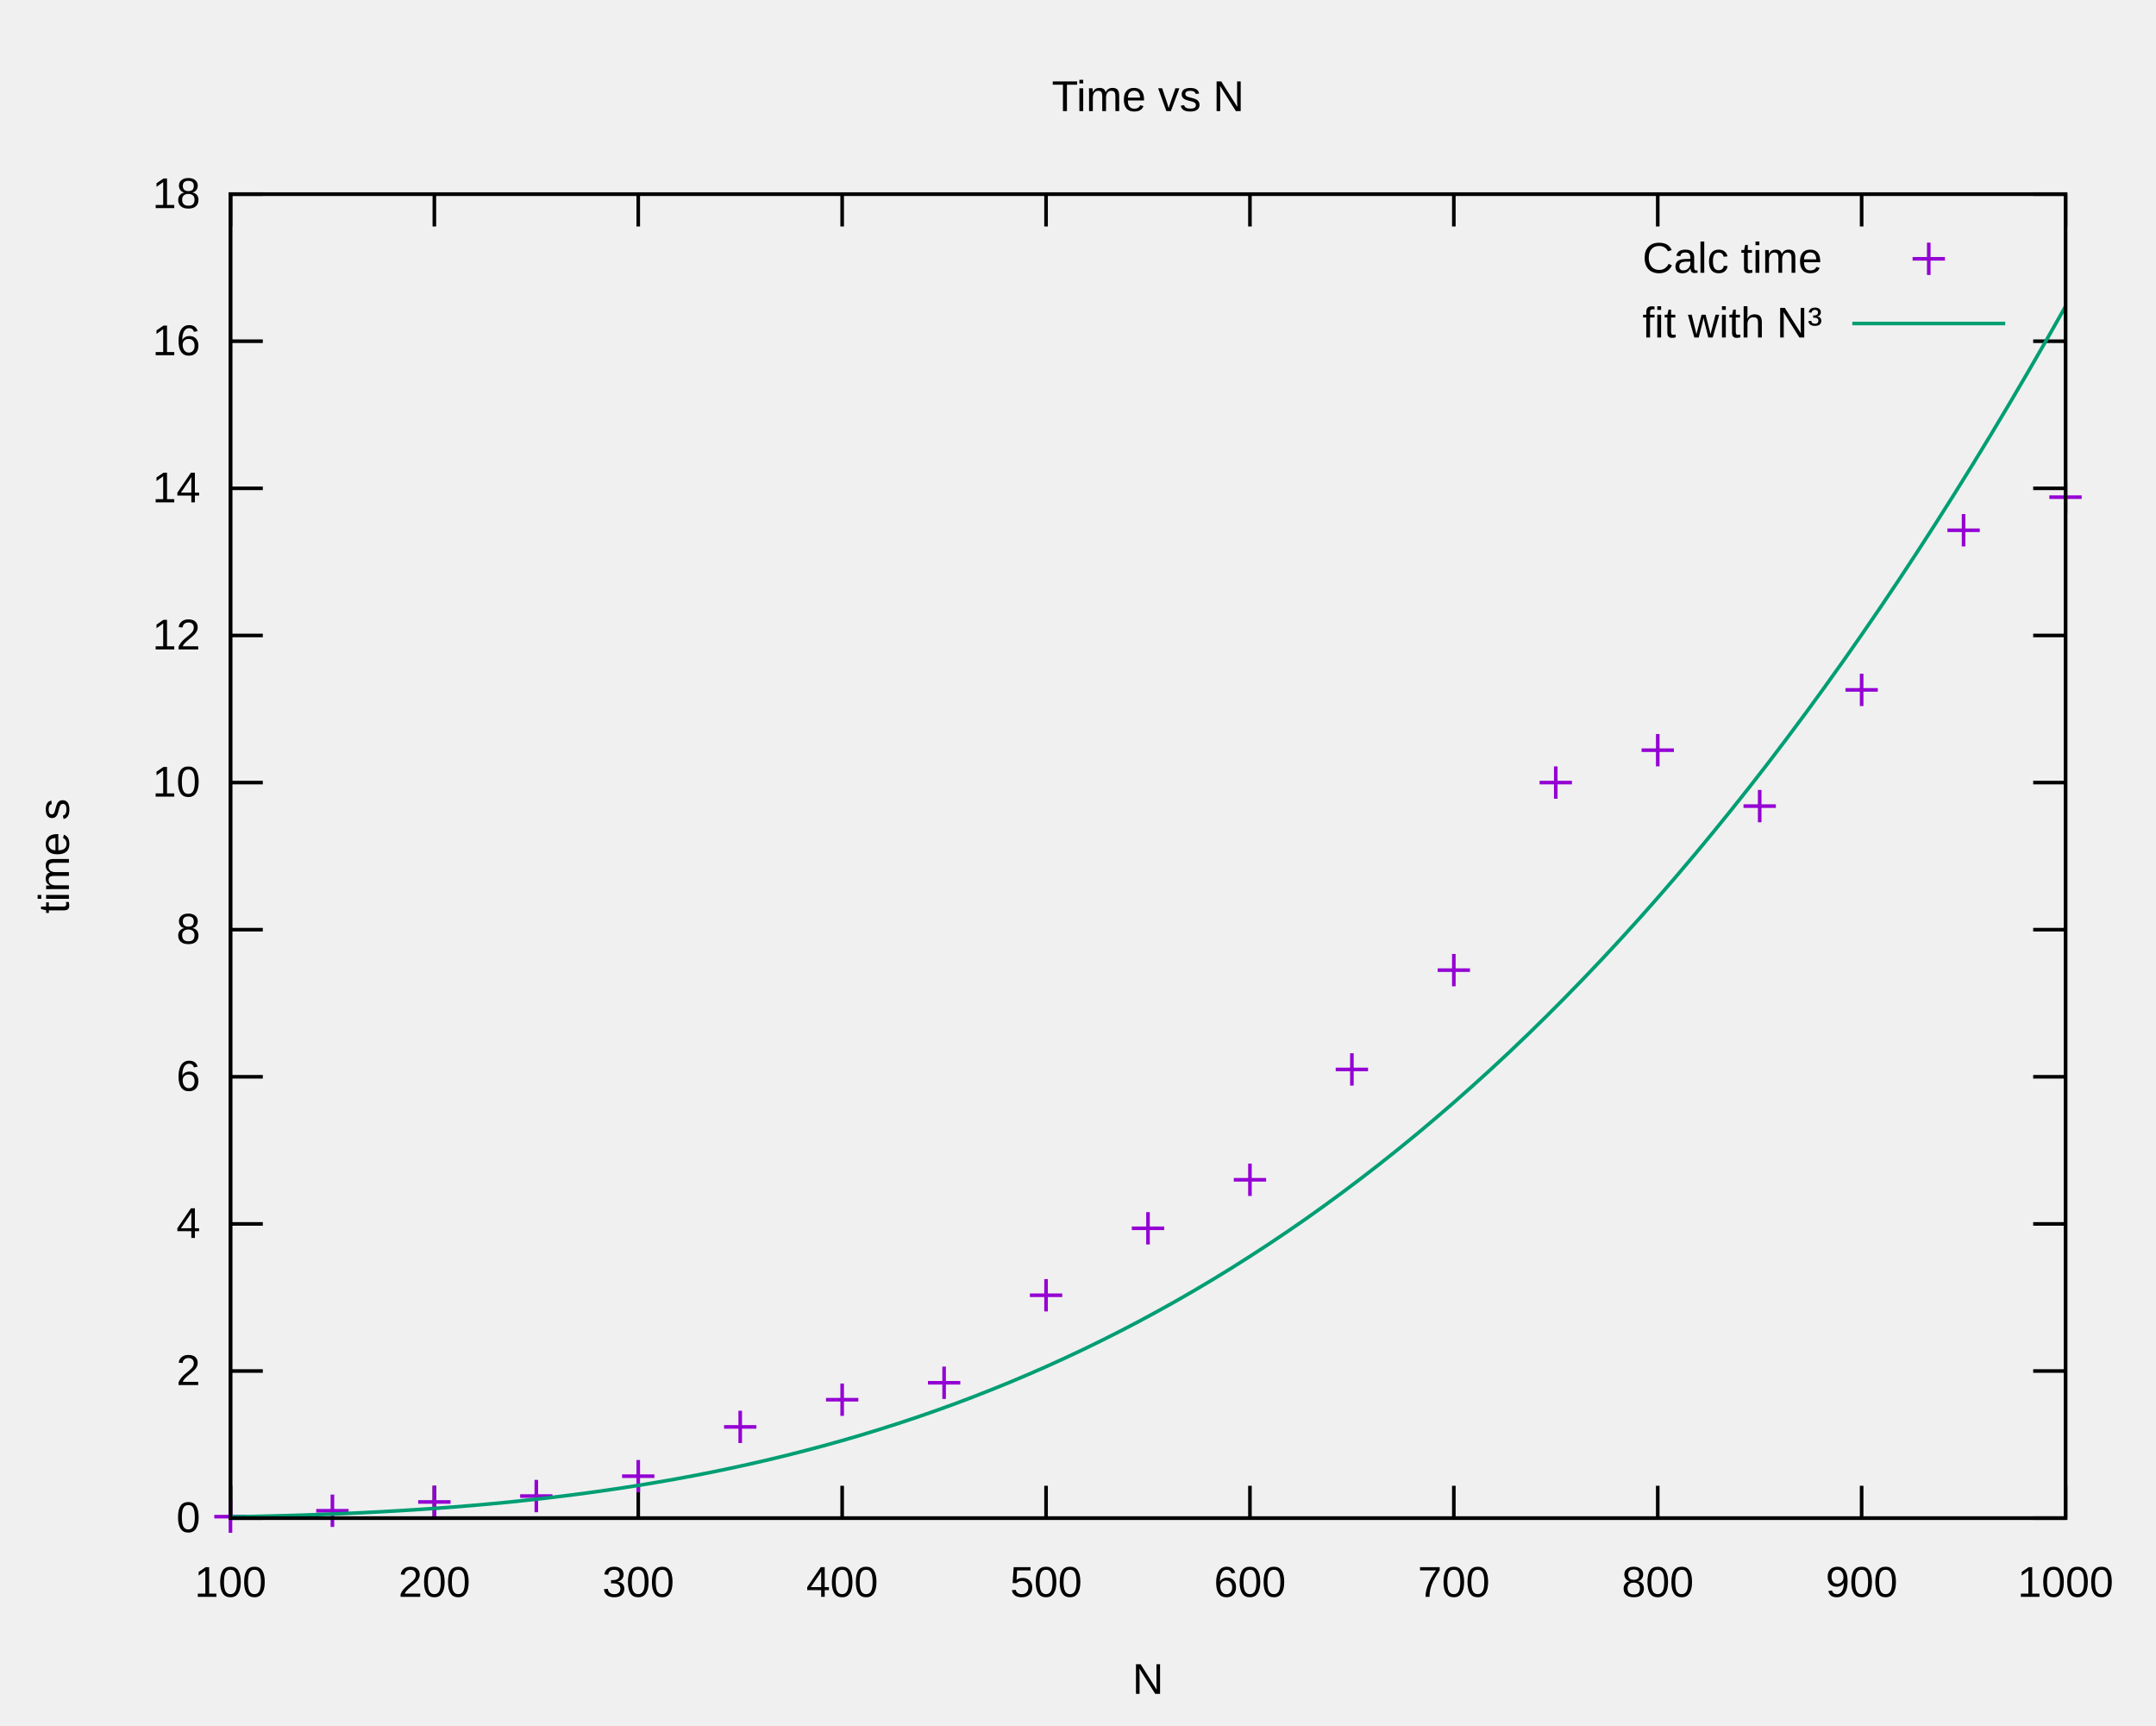
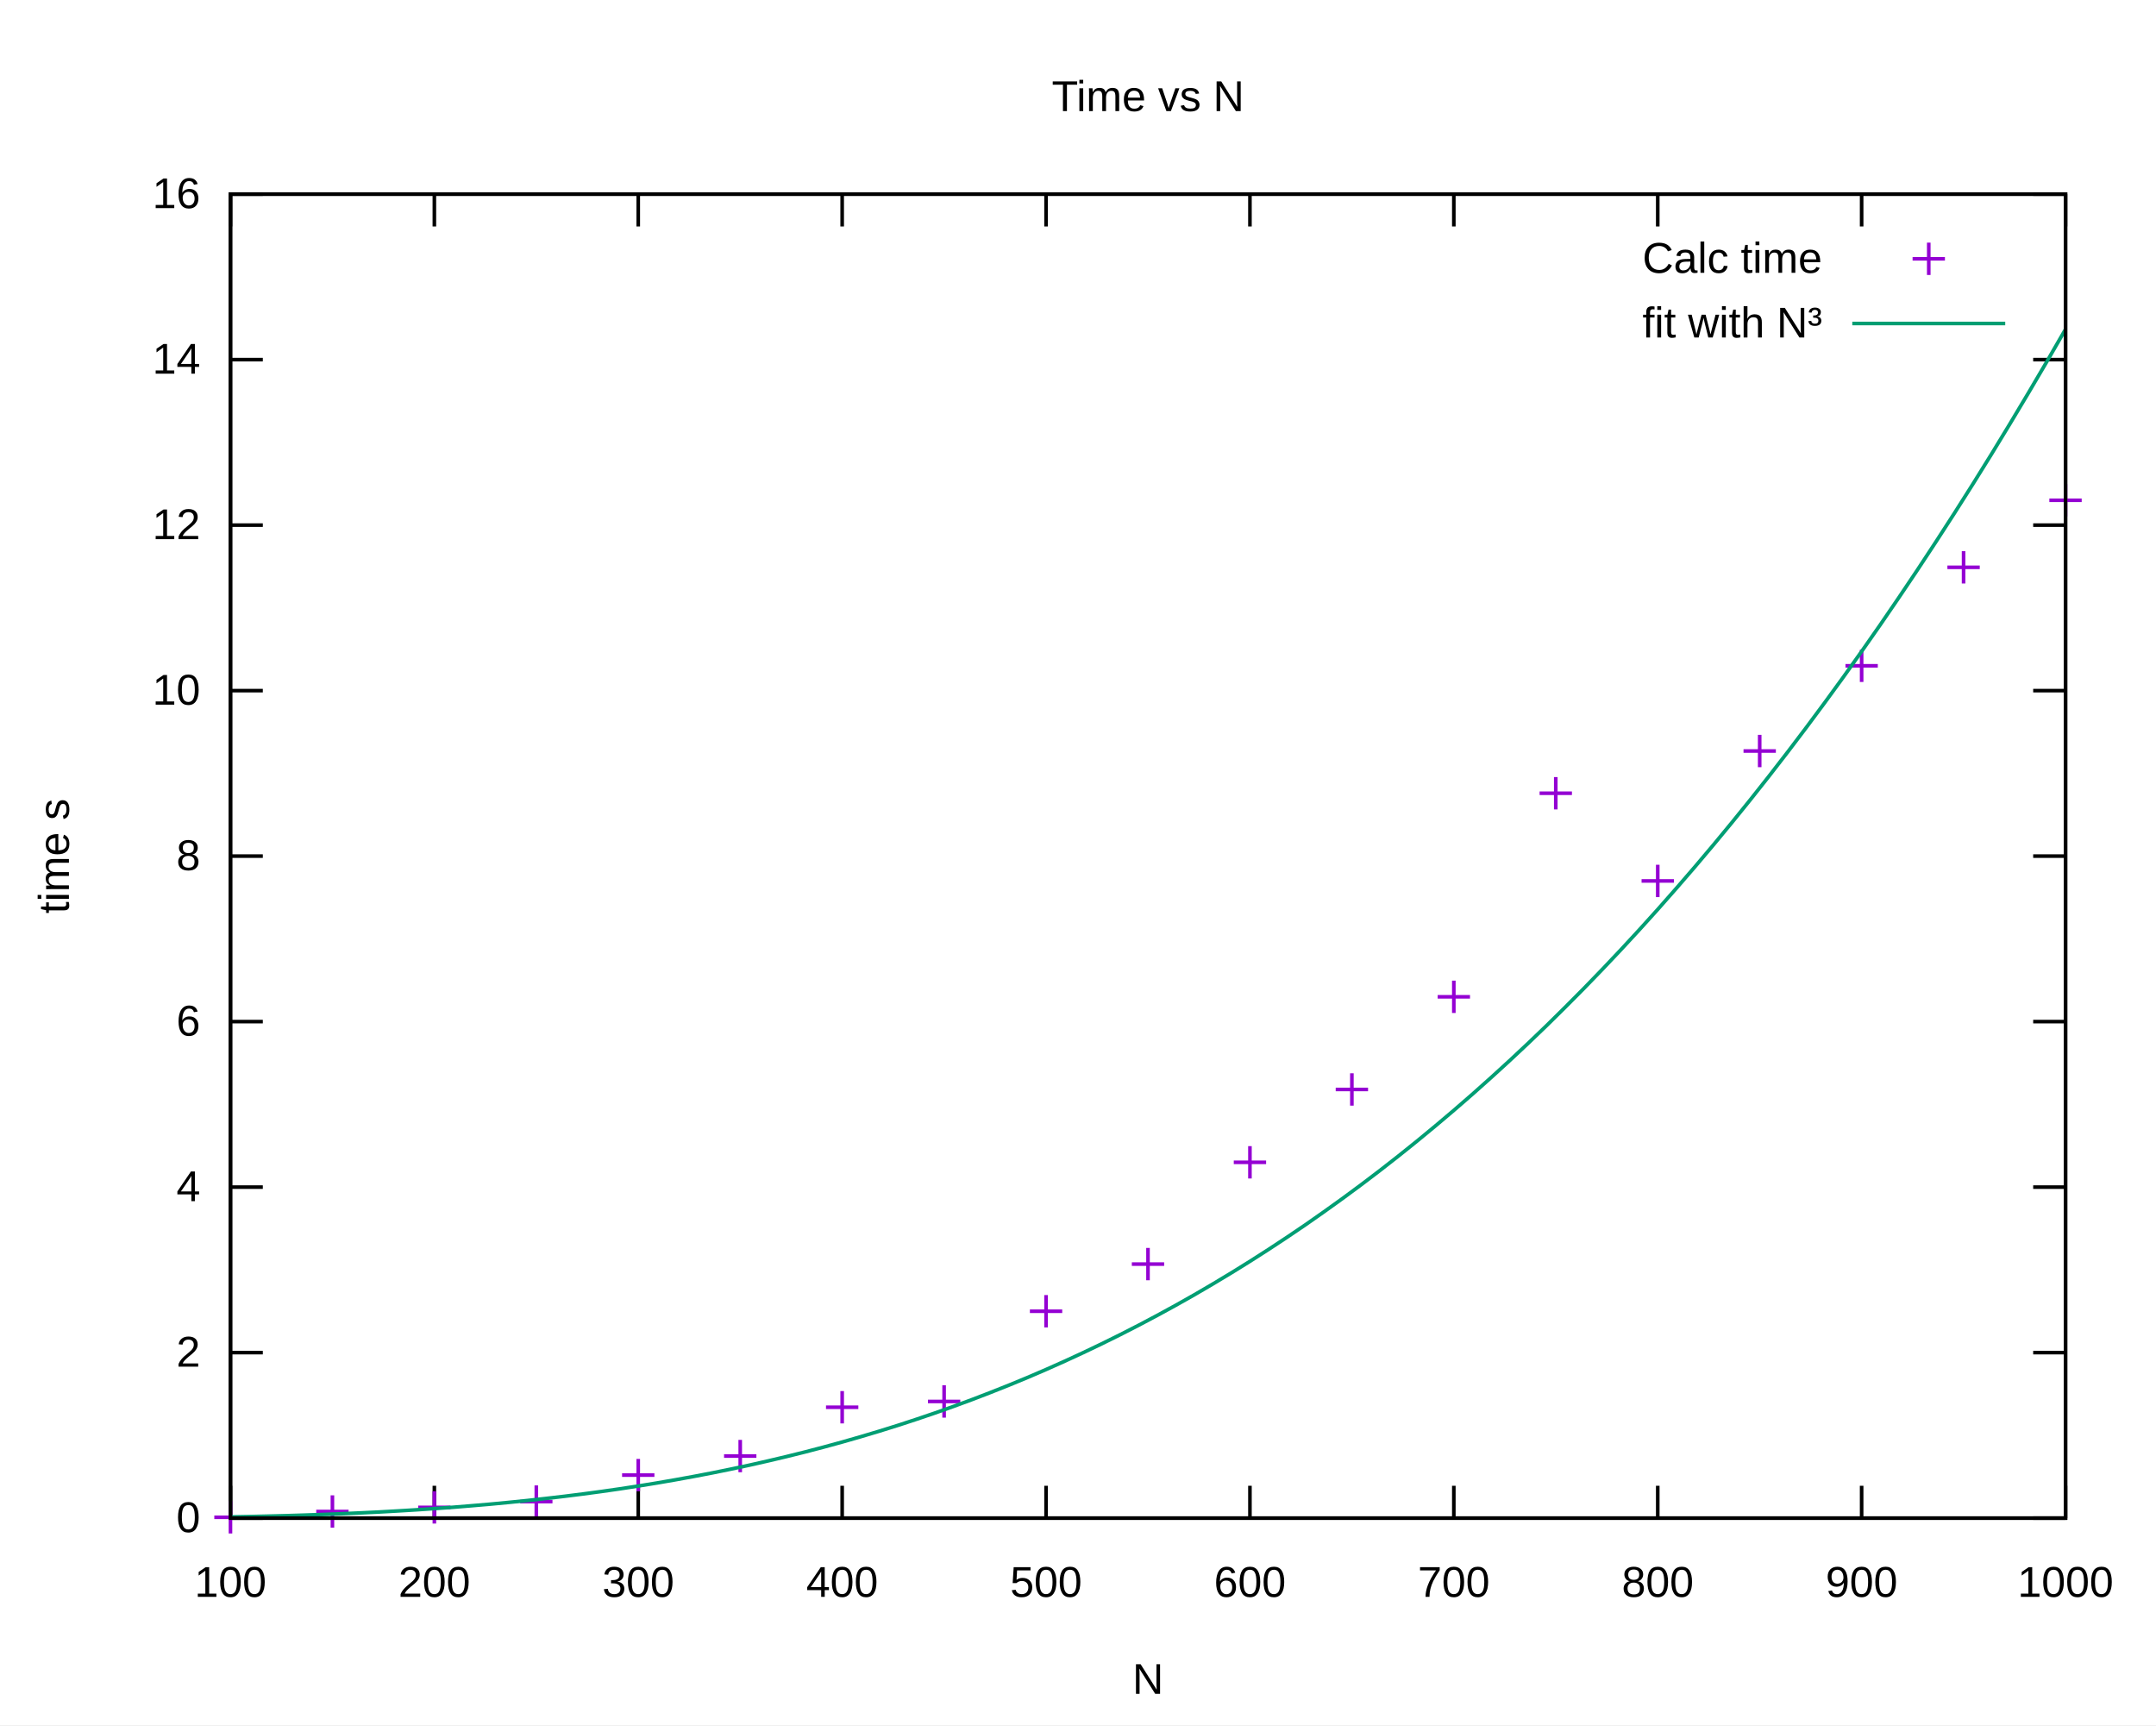
<svg xmlns="http://www.w3.org/2000/svg" xmlns:xlink="http://www.w3.org/1999/xlink" width="600" height="480" viewBox="0 0 600 480">
  <g id="gnuplot_canvas">
-     <rect x="0" y="0" width="600" height="480" fill="none" />
+     <rect x="0" y="0" width="600" height="480" fill="#ffffff" />
    <defs>
      <circle id="gpDot" r="0.5" stroke-width="0.5" stroke="currentColor" />
      <path id="gpPt0" stroke-width="0.222" stroke="currentColor" d="M-1,0 h2 M0,-1 v2" />
      <path id="gpPt1" stroke-width="0.222" stroke="currentColor" d="M-1,-1 L1,1 M1,-1 L-1,1" />
      <path id="gpPt2" stroke-width="0.222" stroke="currentColor" d="M-1,0 L1,0 M0,-1 L0,1 M-1,-1 L1,1 M-1,1 L1,-1" />
      <rect id="gpPt3" stroke-width="0.222" stroke="currentColor" x="-1" y="-1" width="2" height="2" />
      <rect id="gpPt4" stroke-width="0.222" stroke="currentColor" fill="currentColor" x="-1" y="-1" width="2" height="2" />
      <circle id="gpPt5" stroke-width="0.222" stroke="currentColor" cx="0" cy="0" r="1" />
      <use xlink:href="#gpPt5" id="gpPt6" fill="currentColor" stroke="none" />
      <path id="gpPt7" stroke-width="0.222" stroke="currentColor" d="M0,-1.33 L-1.33,0.67 L1.33,0.67 z" />
      <use xlink:href="#gpPt7" id="gpPt8" fill="currentColor" stroke="none" />
      <use xlink:href="#gpPt7" id="gpPt9" stroke="currentColor" transform="rotate(180)" />
      <use xlink:href="#gpPt9" id="gpPt10" fill="currentColor" stroke="none" />
      <use xlink:href="#gpPt3" id="gpPt11" stroke="currentColor" transform="rotate(45)" />
      <use xlink:href="#gpPt11" id="gpPt12" fill="currentColor" stroke="none" />
      <path id="gpPt13" stroke-width="0.222" stroke="currentColor" d="M0,1.330 L1.265,0.411 L0.782,-1.067 L-0.782,-1.076 L-1.265,0.411 z" />
      <use xlink:href="#gpPt13" id="gpPt14" fill="currentColor" stroke="none" />
      <filter id="textbox" filterUnits="objectBoundingBox" x="0" y="0" height="1" width="1">
-         <feFlood flood-color="white" flood-opacity="1" result="bgnd" />
+         <feFlood flood-color="#FFFFFF" flood-opacity="1" result="bgnd" />
        <feComposite in="SourceGraphic" in2="bgnd" operator="atop" />
      </filter>
      <filter id="greybox" filterUnits="objectBoundingBox" x="0" y="0" height="1" width="1">
        <feFlood flood-color="lightgrey" flood-opacity="1" result="grey" />
        <feComposite in="SourceGraphic" in2="grey" operator="atop" />
      </filter>
    </defs>
-     <g fill="none" color="white" stroke="currentColor" stroke-width="1.00" stroke-linecap="butt" stroke-linejoin="miter">
+     <g fill="none" color="#FFFFFF" stroke="currentColor" stroke-width="1.00" stroke-linecap="butt" stroke-linejoin="miter">
</g>
    <g fill="none" color="black" stroke="currentColor" stroke-width="1.00" stroke-linecap="butt" stroke-linejoin="miter">
      <path stroke="black" d="M64.14,422.40 L73.14,422.40 M574.82,422.40 L565.82,422.40  " />
      <g transform="translate(55.75,426.30)" stroke="none" fill="black" font-family="Arial" font-size="12.00" text-anchor="end">
        <text>
          <tspan font-family="Arial"> 0</tspan>
        </text>
      </g>
    </g>
    <g fill="none" color="black" stroke="currentColor" stroke-width="1.00" stroke-linecap="butt" stroke-linejoin="miter">
-       <path stroke="black" d="M64.14,381.47 L73.14,381.47 M574.82,381.47 L565.82,381.47  " />
-       <g transform="translate(55.75,385.37)" stroke="none" fill="black" font-family="Arial" font-size="12.00" text-anchor="end">
+       <path stroke="black" d="M64.14,376.35 L73.14,376.35 M574.82,376.35 L565.82,376.35  " />
+       <g transform="translate(55.75,380.25)" stroke="none" fill="black" font-family="Arial" font-size="12.00" text-anchor="end">
        <text>
          <tspan font-family="Arial"> 2</tspan>
        </text>
      </g>
    </g>
    <g fill="none" color="black" stroke="currentColor" stroke-width="1.00" stroke-linecap="butt" stroke-linejoin="miter">
-       <path stroke="black" d="M64.14,340.54 L73.14,340.54 M574.82,340.54 L565.82,340.54  " />
-       <g transform="translate(55.75,344.44)" stroke="none" fill="black" font-family="Arial" font-size="12.00" text-anchor="end">
+       <path stroke="black" d="M64.14,330.30 L73.14,330.30 M574.82,330.30 L565.82,330.30  " />
+       <g transform="translate(55.75,334.20)" stroke="none" fill="black" font-family="Arial" font-size="12.00" text-anchor="end">
        <text>
          <tspan font-family="Arial"> 4</tspan>
        </text>
      </g>
    </g>
    <g fill="none" color="black" stroke="currentColor" stroke-width="1.00" stroke-linecap="butt" stroke-linejoin="miter">
-       <path stroke="black" d="M64.14,299.60 L73.14,299.60 M574.82,299.60 L565.82,299.60  " />
-       <g transform="translate(55.75,303.50)" stroke="none" fill="black" font-family="Arial" font-size="12.00" text-anchor="end">
+       <path stroke="black" d="M64.14,284.25 L73.14,284.25 M574.82,284.25 L565.82,284.25  " />
+       <g transform="translate(55.75,288.15)" stroke="none" fill="black" font-family="Arial" font-size="12.00" text-anchor="end">
        <text>
          <tspan font-family="Arial"> 6</tspan>
        </text>
      </g>
    </g>
    <g fill="none" color="black" stroke="currentColor" stroke-width="1.00" stroke-linecap="butt" stroke-linejoin="miter">
-       <path stroke="black" d="M64.14,258.67 L73.14,258.67 M574.82,258.67 L565.82,258.67  " />
-       <g transform="translate(55.75,262.57)" stroke="none" fill="black" font-family="Arial" font-size="12.00" text-anchor="end">
+       <path stroke="black" d="M64.14,238.20 L73.14,238.20 M574.82,238.20 L565.82,238.20  " />
+       <g transform="translate(55.75,242.10)" stroke="none" fill="black" font-family="Arial" font-size="12.00" text-anchor="end">
        <text>
          <tspan font-family="Arial"> 8</tspan>
        </text>
      </g>
    </g>
    <g fill="none" color="black" stroke="currentColor" stroke-width="1.00" stroke-linecap="butt" stroke-linejoin="miter">
-       <path stroke="black" d="M64.14,217.74 L73.14,217.74 M574.82,217.74 L565.82,217.74  " />
-       <g transform="translate(55.75,221.64)" stroke="none" fill="black" font-family="Arial" font-size="12.00" text-anchor="end">
+       <path stroke="black" d="M64.14,192.16 L73.14,192.16 M574.82,192.16 L565.82,192.16  " />
+       <g transform="translate(55.75,196.06)" stroke="none" fill="black" font-family="Arial" font-size="12.00" text-anchor="end">
        <text>
          <tspan font-family="Arial"> 10</tspan>
        </text>
      </g>
    </g>
    <g fill="none" color="black" stroke="currentColor" stroke-width="1.00" stroke-linecap="butt" stroke-linejoin="miter">
-       <path stroke="black" d="M64.14,176.81 L73.14,176.81 M574.82,176.81 L565.82,176.81  " />
-       <g transform="translate(55.75,180.71)" stroke="none" fill="black" font-family="Arial" font-size="12.00" text-anchor="end">
+       <path stroke="black" d="M64.14,146.11 L73.14,146.11 M574.82,146.11 L565.82,146.11  " />
+       <g transform="translate(55.75,150.01)" stroke="none" fill="black" font-family="Arial" font-size="12.00" text-anchor="end">
        <text>
          <tspan font-family="Arial"> 12</tspan>
        </text>
      </g>
    </g>
    <g fill="none" color="black" stroke="currentColor" stroke-width="1.00" stroke-linecap="butt" stroke-linejoin="miter">
-       <path stroke="black" d="M64.14,135.87 L73.14,135.87 M574.82,135.87 L565.82,135.87  " />
-       <g transform="translate(55.75,139.77)" stroke="none" fill="black" font-family="Arial" font-size="12.00" text-anchor="end">
+       <path stroke="black" d="M64.14,100.06 L73.14,100.06 M574.82,100.06 L565.82,100.06  " />
+       <g transform="translate(55.75,103.96)" stroke="none" fill="black" font-family="Arial" font-size="12.00" text-anchor="end">
        <text>
          <tspan font-family="Arial"> 14</tspan>
-         </text>
-       </g>
-     </g>
-     <g fill="none" color="black" stroke="currentColor" stroke-width="1.00" stroke-linecap="butt" stroke-linejoin="miter">
-       <path stroke="black" d="M64.14,94.94 L73.14,94.94 M574.82,94.94 L565.82,94.94  " />
-       <g transform="translate(55.75,98.84)" stroke="none" fill="black" font-family="Arial" font-size="12.00" text-anchor="end">
-         <text>
-           <tspan font-family="Arial"> 16</tspan>
        </text>
      </g>
    </g>
    <g fill="none" color="black" stroke="currentColor" stroke-width="1.00" stroke-linecap="butt" stroke-linejoin="miter">
      <path stroke="black" d="M64.14,54.01 L73.14,54.01 M574.82,54.01 L565.82,54.01  " />
      <g transform="translate(55.75,57.91)" stroke="none" fill="black" font-family="Arial" font-size="12.00" text-anchor="end">
        <text>
-           <tspan font-family="Arial"> 18</tspan>
+           <tspan font-family="Arial"> 16</tspan>
        </text>
      </g>
    </g>
    <g fill="none" color="black" stroke="currentColor" stroke-width="1.00" stroke-linecap="butt" stroke-linejoin="miter">
      <path stroke="black" d="M64.14,422.40 L64.14,413.40 M64.14,54.01 L64.14,63.01  " />
      <g transform="translate(64.14,444.30)" stroke="none" fill="black" font-family="Arial" font-size="12.00" text-anchor="middle">
        <text>
          <tspan font-family="Arial"> 100</tspan>
        </text>
      </g>
    </g>
    <g fill="none" color="black" stroke="currentColor" stroke-width="1.00" stroke-linecap="butt" stroke-linejoin="miter">
      <path stroke="black" d="M120.88,422.40 L120.88,413.40 M120.88,54.01 L120.88,63.01  " />
      <g transform="translate(120.88,444.30)" stroke="none" fill="black" font-family="Arial" font-size="12.00" text-anchor="middle">
        <text>
          <tspan font-family="Arial"> 200</tspan>
        </text>
      </g>
    </g>
    <g fill="none" color="black" stroke="currentColor" stroke-width="1.00" stroke-linecap="butt" stroke-linejoin="miter">
      <path stroke="black" d="M177.62,422.40 L177.62,413.40 M177.62,54.01 L177.62,63.01  " />
      <g transform="translate(177.62,444.30)" stroke="none" fill="black" font-family="Arial" font-size="12.00" text-anchor="middle">
        <text>
          <tspan font-family="Arial"> 300</tspan>
        </text>
      </g>
    </g>
    <g fill="none" color="black" stroke="currentColor" stroke-width="1.00" stroke-linecap="butt" stroke-linejoin="miter">
      <path stroke="black" d="M234.37,422.40 L234.37,413.40 M234.37,54.01 L234.37,63.01  " />
      <g transform="translate(234.37,444.30)" stroke="none" fill="black" font-family="Arial" font-size="12.00" text-anchor="middle">
        <text>
          <tspan font-family="Arial"> 400</tspan>
        </text>
      </g>
    </g>
    <g fill="none" color="black" stroke="currentColor" stroke-width="1.00" stroke-linecap="butt" stroke-linejoin="miter">
      <path stroke="black" d="M291.11,422.40 L291.11,413.40 M291.11,54.01 L291.11,63.01  " />
      <g transform="translate(291.11,444.30)" stroke="none" fill="black" font-family="Arial" font-size="12.00" text-anchor="middle">
        <text>
          <tspan font-family="Arial"> 500</tspan>
        </text>
      </g>
    </g>
    <g fill="none" color="black" stroke="currentColor" stroke-width="1.00" stroke-linecap="butt" stroke-linejoin="miter">
      <path stroke="black" d="M347.85,422.40 L347.85,413.40 M347.85,54.01 L347.85,63.01  " />
      <g transform="translate(347.85,444.30)" stroke="none" fill="black" font-family="Arial" font-size="12.00" text-anchor="middle">
        <text>
          <tspan font-family="Arial"> 600</tspan>
        </text>
      </g>
    </g>
    <g fill="none" color="black" stroke="currentColor" stroke-width="1.00" stroke-linecap="butt" stroke-linejoin="miter">
      <path stroke="black" d="M404.59,422.40 L404.59,413.40 M404.59,54.01 L404.59,63.01  " />
      <g transform="translate(404.59,444.30)" stroke="none" fill="black" font-family="Arial" font-size="12.00" text-anchor="middle">
        <text>
          <tspan font-family="Arial"> 700</tspan>
        </text>
      </g>
    </g>
    <g fill="none" color="black" stroke="currentColor" stroke-width="1.00" stroke-linecap="butt" stroke-linejoin="miter">
      <path stroke="black" d="M461.34,422.40 L461.34,413.40 M461.34,54.01 L461.34,63.01  " />
      <g transform="translate(461.34,444.30)" stroke="none" fill="black" font-family="Arial" font-size="12.00" text-anchor="middle">
        <text>
          <tspan font-family="Arial"> 800</tspan>
        </text>
      </g>
    </g>
    <g fill="none" color="black" stroke="currentColor" stroke-width="1.00" stroke-linecap="butt" stroke-linejoin="miter">
      <path stroke="black" d="M518.08,422.40 L518.08,413.40 M518.08,54.01 L518.08,63.01  " />
      <g transform="translate(518.08,444.30)" stroke="none" fill="black" font-family="Arial" font-size="12.00" text-anchor="middle">
        <text>
          <tspan font-family="Arial"> 900</tspan>
        </text>
      </g>
    </g>
    <g fill="none" color="black" stroke="currentColor" stroke-width="1.00" stroke-linecap="butt" stroke-linejoin="miter">
      <path stroke="black" d="M574.82,422.40 L574.82,413.40 M574.82,54.01 L574.82,63.01  " />
      <g transform="translate(574.82,444.30)" stroke="none" fill="black" font-family="Arial" font-size="12.00" text-anchor="middle">
        <text>
          <tspan font-family="Arial"> 1000</tspan>
        </text>
      </g>
    </g>
    <g fill="none" color="black" stroke="currentColor" stroke-width="1.00" stroke-linecap="butt" stroke-linejoin="miter">
</g>
    <g fill="none" color="black" stroke="currentColor" stroke-width="1.00" stroke-linecap="butt" stroke-linejoin="miter">
      <path stroke="black" d="M64.14,54.01 L64.14,422.40 L574.82,422.40 L574.82,54.01 L64.14,54.01 Z  " />
    </g>
    <g fill="none" color="black" stroke="currentColor" stroke-width="1.00" stroke-linecap="butt" stroke-linejoin="miter">
</g>
    <g id="gnuplot_plot_1">
      <g fill="none" color="black" stroke="currentColor" stroke-width="1.00" stroke-linecap="butt" stroke-linejoin="miter">
        <g transform="translate(507.09,75.91)" stroke="none" fill="black" font-family="Arial" font-size="12.00" text-anchor="end">
          <text>
            <tspan font-family="Arial">Calc time</tspan>
          </text>
        </g>
      </g>
      <g fill="none" color="black" stroke="currentColor" stroke-width="1.00" stroke-linecap="butt" stroke-linejoin="miter">
-         <use xlink:href="#gpPt0" transform="translate(64.14,421.99) scale(4.50)" color="rgb(148,   0, 211)" />
-         <use xlink:href="#gpPt0" transform="translate(574.82,138.33) scale(4.50)" color="rgb(148,   0, 211)" />
-         <use xlink:href="#gpPt0" transform="translate(92.51,420.35) scale(4.50)" color="rgb(148,   0, 211)" />
-         <use xlink:href="#gpPt0" transform="translate(120.88,417.90) scale(4.50)" color="rgb(148,   0, 211)" />
-         <use xlink:href="#gpPt0" transform="translate(149.25,416.26) scale(4.50)" color="rgb(148,   0, 211)" />
-         <use xlink:href="#gpPt0" transform="translate(177.62,410.73) scale(4.50)" color="rgb(148,   0, 211)" />
-         <use xlink:href="#gpPt0" transform="translate(206.00,397.02) scale(4.50)" color="rgb(148,   0, 211)" />
-         <use xlink:href="#gpPt0" transform="translate(234.37,389.45) scale(4.50)" color="rgb(148,   0, 211)" />
-         <use xlink:href="#gpPt0" transform="translate(262.74,384.74) scale(4.50)" color="rgb(148,   0, 211)" />
-         <use xlink:href="#gpPt0" transform="translate(291.11,360.39) scale(4.50)" color="rgb(148,   0, 211)" />
-         <use xlink:href="#gpPt0" transform="translate(319.48,341.76) scale(4.50)" color="rgb(148,   0, 211)" />
-         <use xlink:href="#gpPt0" transform="translate(347.85,328.26) scale(4.50)" color="rgb(148,   0, 211)" />
-         <use xlink:href="#gpPt0" transform="translate(376.22,297.56) scale(4.50)" color="rgb(148,   0, 211)" />
-         <use xlink:href="#gpPt0" transform="translate(404.59,269.93) scale(4.50)" color="rgb(148,   0, 211)" />
-         <use xlink:href="#gpPt0" transform="translate(432.96,217.74) scale(4.50)" color="rgb(148,   0, 211)" />
-         <use xlink:href="#gpPt0" transform="translate(461.34,208.73) scale(4.50)" color="rgb(148,   0, 211)" />
-         <use xlink:href="#gpPt0" transform="translate(489.71,224.29) scale(4.50)" color="rgb(148,   0, 211)" />
-         <use xlink:href="#gpPt0" transform="translate(518.08,191.95) scale(4.50)" color="rgb(148,   0, 211)" />
-         <use xlink:href="#gpPt0" transform="translate(546.45,147.54) scale(4.50)" color="rgb(148,   0, 211)" />
+         <use xlink:href="#gpPt0" transform="translate(64.14,422.17) scale(4.50)" color="rgb(148,   0, 211)" />
+         <use xlink:href="#gpPt0" transform="translate(574.82,139.20) scale(4.50)" color="rgb(148,   0, 211)" />
+         <use xlink:href="#gpPt0" transform="translate(92.51,420.56) scale(4.50)" color="rgb(148,   0, 211)" />
+         <use xlink:href="#gpPt0" transform="translate(120.88,419.41) scale(4.50)" color="rgb(148,   0, 211)" />
+         <use xlink:href="#gpPt0" transform="translate(149.25,417.80) scale(4.50)" color="rgb(148,   0, 211)" />
+         <use xlink:href="#gpPt0" transform="translate(177.62,410.43) scale(4.50)" color="rgb(148,   0, 211)" />
+         <use xlink:href="#gpPt0" transform="translate(206.00,405.13) scale(4.50)" color="rgb(148,   0, 211)" />
+         <use xlink:href="#gpPt0" transform="translate(234.37,391.55) scale(4.50)" color="rgb(148,   0, 211)" />
+         <use xlink:href="#gpPt0" transform="translate(262.74,389.94) scale(4.50)" color="rgb(148,   0, 211)" />
+         <use xlink:href="#gpPt0" transform="translate(291.11,364.84) scale(4.50)" color="rgb(148,   0, 211)" />
+         <use xlink:href="#gpPt0" transform="translate(319.48,351.72) scale(4.50)" color="rgb(148,   0, 211)" />
+         <use xlink:href="#gpPt0" transform="translate(347.85,323.40) scale(4.50)" color="rgb(148,   0, 211)" />
+         <use xlink:href="#gpPt0" transform="translate(376.22,303.13) scale(4.50)" color="rgb(148,   0, 211)" />
+         <use xlink:href="#gpPt0" transform="translate(404.59,277.35) scale(4.50)" color="rgb(148,   0, 211)" />
+         <use xlink:href="#gpPt0" transform="translate(432.96,220.71) scale(4.50)" color="rgb(148,   0, 211)" />
+         <use xlink:href="#gpPt0" transform="translate(461.34,245.11) scale(4.50)" color="rgb(148,   0, 211)" />
+         <use xlink:href="#gpPt0" transform="translate(489.71,208.96) scale(4.50)" color="rgb(148,   0, 211)" />
+         <use xlink:href="#gpPt0" transform="translate(518.08,185.25) scale(4.50)" color="rgb(148,   0, 211)" />
+         <use xlink:href="#gpPt0" transform="translate(546.45,157.85) scale(4.50)" color="rgb(148,   0, 211)" />
        <use xlink:href="#gpPt0" transform="translate(536.76,72.01) scale(4.50)" color="rgb(148,   0, 211)" />
      </g>
    </g>
    <g id="gnuplot_plot_2">
      <g fill="none" color="black" stroke="currentColor" stroke-width="1.00" stroke-linecap="butt" stroke-linejoin="miter">
        <g transform="translate(507.09,93.91)" stroke="none" fill="black" font-family="Arial" font-size="12.00" text-anchor="end">
          <text>
            <tspan font-family="Arial">fit with N³</tspan>
          </text>
        </g>
      </g>
      <g fill="none" color="black" stroke="currentColor" stroke-width="1.00" stroke-linecap="butt" stroke-linejoin="miter">
-         <path stroke="rgb(  0, 158, 115)" d="M515.48,90.01 L558.04,90.01 M64.14,422.06 L69.30,421.96 L74.46,421.84 L79.62,421.70 L84.77,421.55 L89.93,421.36   L95.09,421.16 L100.25,420.92 L105.41,420.66 L110.57,420.37 L115.72,420.05 L120.88,419.70 L126.04,419.32 L131.20,418.90   L136.36,418.44 L141.52,417.95 L146.67,417.41 L151.83,416.84 L156.99,416.22 L162.15,415.56 L167.31,414.85 L172.47,414.10   L177.62,413.30 L182.78,412.44 L187.94,411.54 L193.10,410.58 L198.26,409.57 L203.42,408.50 L208.57,407.37 L213.73,406.19   L218.89,404.94 L224.05,403.63 L229.21,402.26 L234.37,400.82 L239.53,399.32 L244.68,397.74 L249.84,396.10 L255.00,394.39   L260.16,392.60 L265.32,390.74 L270.48,388.80 L275.63,386.78 L280.79,384.69 L285.95,382.51 L291.11,380.26 L296.27,377.91   L301.43,375.49 L306.58,372.98 L311.74,370.38 L316.90,367.69 L322.06,364.90 L327.22,362.03 L332.38,359.06 L337.53,356.00   L342.69,352.84 L347.85,349.57 L353.01,346.21 L358.17,342.75 L363.33,339.19 L368.48,335.52 L373.64,331.74 L378.80,327.85   L383.96,323.86 L389.12,319.75 L394.28,315.54 L399.43,311.20 L404.59,306.76 L409.75,302.19 L414.91,297.51 L420.07,292.71   L425.23,287.78 L430.39,282.73 L435.54,277.56 L440.70,272.26 L445.86,266.84 L451.02,261.28 L456.18,255.60 L461.34,249.78   L466.49,243.83 L471.65,237.74 L476.81,231.51 L481.97,225.15 L487.13,218.65 L492.29,212.01 L497.44,205.22 L502.60,198.29   L507.76,191.21 L512.92,183.99 L518.08,176.61 L523.24,169.09 L528.39,161.42 L533.55,153.59 L538.71,145.60 L543.87,137.46   L549.03,129.16 L554.19,120.70 L559.34,112.09 L564.50,103.30 L569.66,94.36 L574.82,85.25  " />
-       </g>
-     </g>
-     <g fill="none" color="white" stroke="rgb(  0, 158, 115)" stroke-width="2.00" stroke-linecap="butt" stroke-linejoin="miter">
+         <path stroke="rgb(  0, 158, 115)" d="M515.48,90.01 L558.04,90.01 M64.14,422.07 L69.30,421.97 L74.46,421.85 L79.62,421.72 L84.77,421.56 L89.93,421.38   L95.09,421.18 L100.25,420.95 L105.41,420.70 L110.57,420.41 L115.72,420.10 L120.88,419.75 L126.04,419.38 L131.20,418.96   L136.36,418.52 L141.52,418.03 L146.67,417.51 L151.83,416.94 L156.99,416.34 L162.15,415.69 L167.31,415.00 L172.47,414.26   L177.62,413.47 L182.78,412.63 L187.94,411.74 L193.10,410.80 L198.26,409.81 L203.42,408.76 L208.57,407.66 L213.73,406.49   L218.89,405.27 L224.05,403.99 L229.21,402.64 L234.37,401.23 L239.53,399.75 L244.68,398.21 L249.84,396.60 L255.00,394.91   L260.16,393.16 L265.32,391.33 L270.48,389.43 L275.63,387.45 L280.79,385.40 L285.95,383.27 L291.11,381.05 L296.27,378.75   L301.43,376.37 L306.58,373.91 L311.74,371.36 L316.90,368.72 L322.06,365.99 L327.22,363.17 L332.38,360.26 L337.53,357.25   L342.69,354.15 L347.85,350.95 L353.01,347.65 L358.17,344.25 L363.33,340.76 L368.48,337.15 L373.64,333.45 L378.80,329.64   L383.96,325.72 L389.12,321.69 L394.28,317.55 L399.43,313.30 L404.59,308.94 L409.75,304.46 L414.91,299.86 L420.07,295.15   L425.23,290.32 L430.39,285.37 L435.54,280.29 L440.70,275.10 L445.86,269.77 L451.02,264.32 L456.18,258.74 L461.34,253.03   L466.49,247.19 L471.65,241.22 L476.81,235.11 L481.97,228.87 L487.13,222.49 L492.29,215.97 L497.44,209.32 L502.60,202.52   L507.76,195.57 L512.92,188.49 L518.08,181.25 L523.24,173.87 L528.39,166.34 L533.55,158.66 L538.71,150.82 L543.87,142.84   L549.03,134.70 L554.19,126.40 L559.34,117.94 L564.50,109.32 L569.66,100.55 L574.82,91.61  " />
+       </g>
+     </g>
+     <g fill="none" color="#FFFFFF" stroke="rgb(  0, 158, 115)" stroke-width="2.00" stroke-linecap="butt" stroke-linejoin="miter">
</g>
    <g fill="none" color="black" stroke="currentColor" stroke-width="2.00" stroke-linecap="butt" stroke-linejoin="miter">
</g>
    <g fill="none" color="black" stroke="black" stroke-width="1.00" stroke-linecap="butt" stroke-linejoin="miter">
</g>
    <g fill="none" color="black" stroke="currentColor" stroke-width="1.00" stroke-linecap="butt" stroke-linejoin="miter">
      <path stroke="black" d="M64.14,54.01 L64.14,422.40 L574.82,422.40 L574.82,54.01 L64.14,54.01 Z  " />
      <g transform="translate(19.18,238.21) rotate(270.00)" stroke="none" fill="black" font-family="Arial" font-size="12.00" text-anchor="middle">
        <text>
          <tspan font-family="Arial">time s</tspan>
        </text>
      </g>
    </g>
    <g fill="none" color="black" stroke="currentColor" stroke-width="1.00" stroke-linecap="butt" stroke-linejoin="miter">
      <g transform="translate(319.48,471.30)" stroke="none" fill="black" font-family="Arial" font-size="12.00" text-anchor="middle">
        <text>
          <tspan font-family="Arial">N</tspan>
        </text>
      </g>
    </g>
    <g fill="none" color="black" stroke="currentColor" stroke-width="1.00" stroke-linecap="butt" stroke-linejoin="miter">
</g>
    <g fill="none" color="black" stroke="currentColor" stroke-width="1.00" stroke-linecap="butt" stroke-linejoin="miter">
      <g transform="translate(319.48,30.91)" stroke="none" fill="black" font-family="Arial" font-size="12.00" text-anchor="middle">
        <text>
          <tspan font-family="Arial">Time vs N</tspan>
        </text>
      </g>
    </g>
    <g fill="none" color="black" stroke="currentColor" stroke-width="1.00" stroke-linecap="butt" stroke-linejoin="miter">
</g>
  </g>
</svg>
